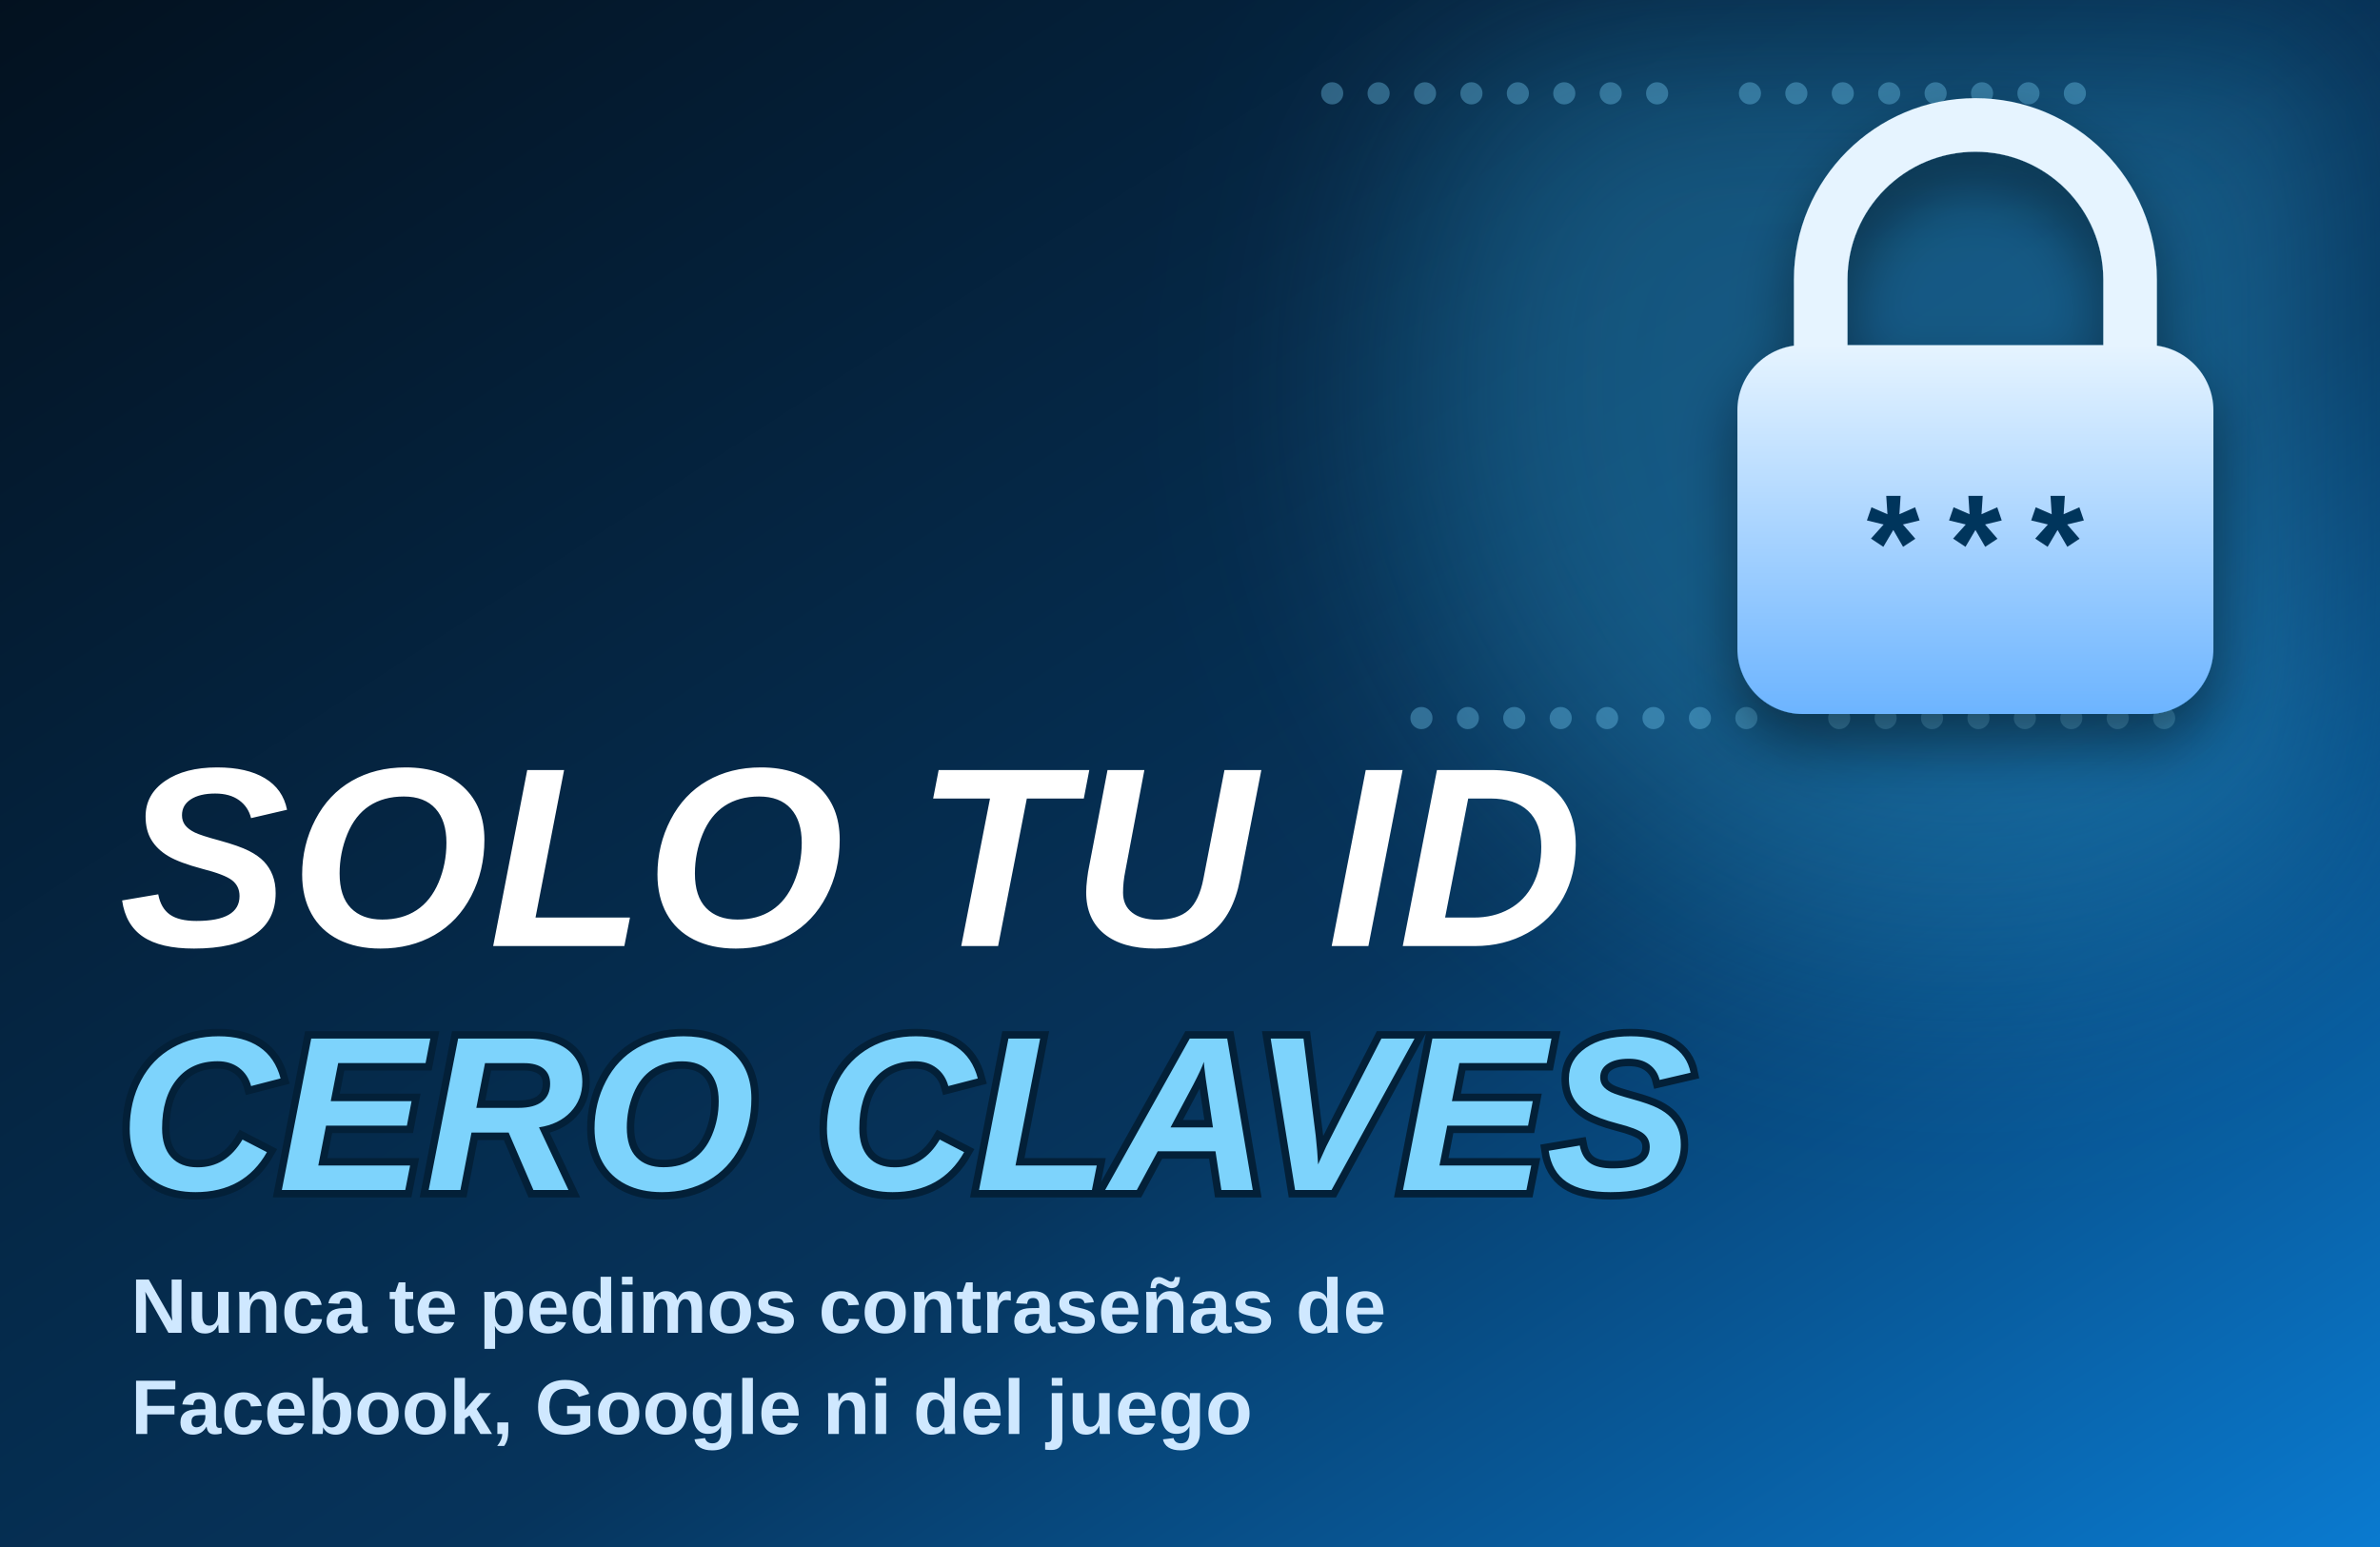
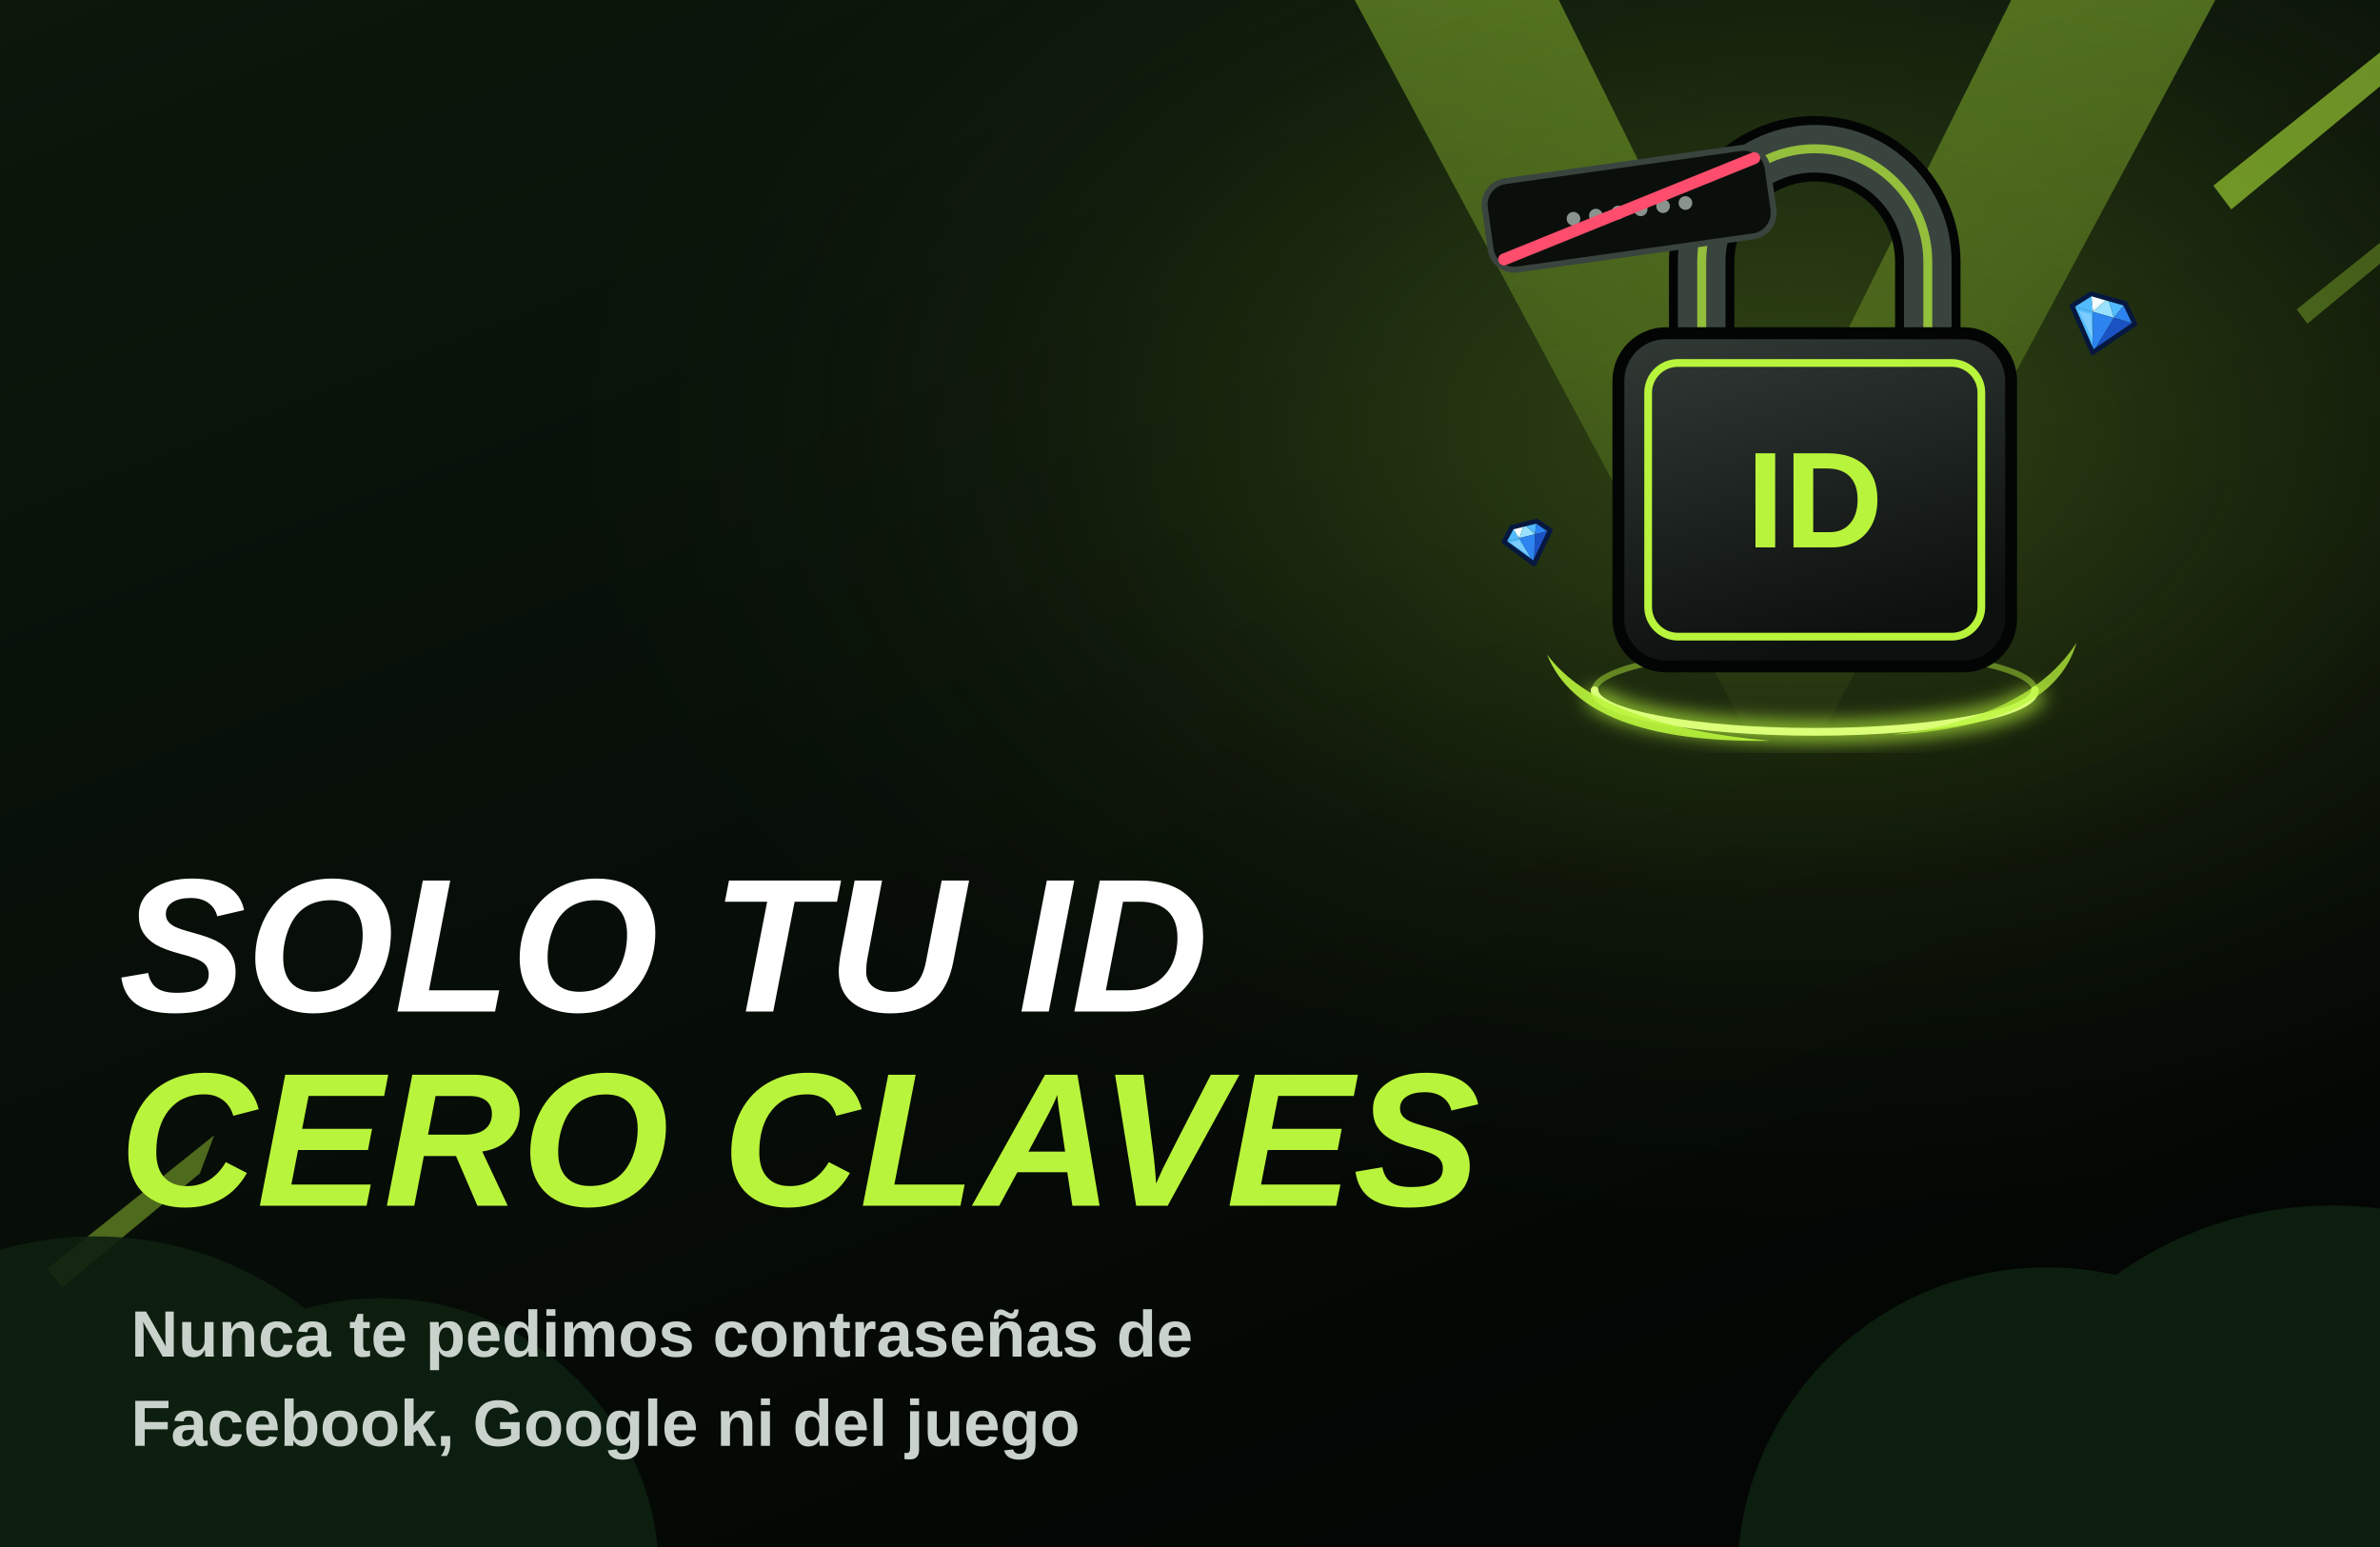
<svg xmlns="http://www.w3.org/2000/svg" viewBox="0 0 800 520" width="800" height="520">
  <defs>
-     <linearGradient id="bg" x1="0" y1="0" x2="1" y2="1">
-       <stop offset="0" stop-color="#03111f" />
-       <stop offset="0.6" stop-color="#06345c" />
-       <stop offset="1" stop-color="#0a7bd1" />
+     <linearGradient id="bg" x1="0" y1="0" x2="0.6" y2="1">
+       <stop offset="0" stop-color="#0c180c" />
+       <stop offset="1" stop-color="#030604" />
    </linearGradient>
-     <linearGradient id="lock" x1="0" y1="0" x2="0" y2="1">
-       <stop offset="0" stop-color="#e6f4ff" />
-       <stop offset="1" stop-color="#6cb4ff" />
+     <linearGradient id="v" x1="0" y1="0" x2="0" y2="1">
+       <stop offset="0" stop-color="#b9f43c" stop-opacity=".4" />
+       <stop offset="1" stop-color="#b9f43c" stop-opacity=".03" />
    </linearGradient>
-     <filter id="glow" x="-50%" y="-50%" width="200%" height="200%">
-       <feGaussianBlur stdDeviation="40" />
+     <radialGradient id="glow" cx="0.75" cy="0.28" r="0.55">
+       <stop offset="0" stop-color="#b9f43c" stop-opacity=".24" />
+       <stop offset=".55" stop-color="#b9f43c" stop-opacity=".05" />
+       <stop offset="1" stop-color="#000" stop-opacity="0" />
+     </radialGradient>
+     <radialGradient id="gemglow">
+       <stop offset="0" stop-color="#4fc3ff" stop-opacity=".5" />
+       <stop offset="1" stop-color="#4fc3ff" stop-opacity="0" />
+     </radialGradient>
+     <linearGradient id="dark" x1="0" y1="0" x2="0.3" y2="1">
+       <stop offset="0" stop-color="#323a36" />
+       <stop offset="1" stop-color="#0c100e" />
+     </linearGradient>
+     <linearGradient id="lid" x1="0" y1="0" x2="0" y2="1">
+       <stop offset="0" stop-color="#47524c" />
+       <stop offset="1" stop-color="#1b221e" />
+     </linearGradient>
+     <filter id="soft" x="-50%" y="-50%" width="200%" height="200%">
+       <feGaussianBlur stdDeviation="3" />
    </filter>
-     <filter id="shadow" x="-30%" y="-30%" width="160%" height="170%">
-       <feDropShadow dx="0" dy="10" stdDeviation="10" flood-color="#000" flood-opacity=".45" />
-     </filter>
+     <path id="spark" d="M0 -10L2.2 -2.2L10 0L2.2 2.2L0 10L-2.2 2.2L-10 0L-2.2 -2.2Z" fill="#fff" />
  </defs>
  <rect width="800" height="520" fill="url(#bg)" />
-   <circle cx="660" cy="130" r="190" fill="#38bdf8" opacity=".3" filter="url(#glow)" />
-   <g font-family="Courier New, monospace" font-weight="700" font-size="26" fill="#7dd3fc" fill-opacity=".35">
-     <text x="440" y="40">•••••••• ••••••••</text>
-     <text x="470" y="250">•••••••• ••••••••</text>
+   <path d="M450 -10H519L600 153.45L681 -10H750L612 247.5H588Z" fill="url(#v)" />
+   <rect width="800" height="520" fill="url(#glow)" />
+   <path d="M744 62.4L814 6.4L808 22.4L750 70.4Z" fill="#b9f43c" opacity="0.55" />
+   <path d="M772 104L814 70.4L810.4 80L775.6 108.8Z" fill="#b9f43c" opacity="0.3" />
+   <path d="M16 426.4L72 381.6L67.2 394.4L20.8 432.8Z" fill="#b9f43c" opacity="0.4" />
+   <circle cx="32" cy="530" r="114.4" fill="#0d200f" opacity=".9" />
+   <circle cx="128" cy="530" r="93.6" fill="#0d200f" opacity=".9" />
+   <circle cx="688" cy="530" r="104" fill="#0d200f" opacity=".9" />
+   <circle cx="784" cy="530" r="124.8" fill="#0d200f" opacity=".9" />
+   <g transform="translate(610 140) scale(1)">
+     <path d="M-74 92A74 14 0 0 1 74 92" fill="none" stroke="#b9f43c" stroke-opacity=".45" stroke-width="2" />
+     <path d="M-38 -24V-52A38 38 0 0 1 38 -52V-24" fill="none" stroke="#030504" stroke-width="22" />
+     <path d="M-38 -24V-52A38 38 0 0 1 38 -52V-24" fill="none" stroke="#3a443e" stroke-width="16" />
+     <path d="M-38 -24V-52A38 38 0 0 1 38 -52V-24" fill="none" stroke="#b9f43c" stroke-width="3" stroke-opacity=".7" />
+     <rect x="-66" y="-28" width="132" height="112" rx="16" fill="url(#dark)" stroke="#030504" stroke-width="4" />
+     <rect x="-56" y="-18" width="112" height="92" rx="10" fill="none" stroke="#b9f43c" stroke-width="2.6" />
+     <text x="0" y="44" font-family="Arial Black, Arial, Helvetica, sans-serif" font-weight="900" font-size="46" fill="#b9f43c" text-anchor="middle">ID</text>
+     <g transform="translate(-112 -78) rotate(-8)">
+       <rect x="0" y="0" width="96" height="30" rx="8" fill="#0b0f0c" stroke="#3a443e" stroke-width="2" />
+       <text x="48" y="21" font-family="Arial, Helvetica, sans-serif" font-weight="900" font-size="16" fill="#8a948e" text-anchor="middle" letter-spacing="2">••••••</text>
+       <path d="M4 26L92 4" stroke="#ff4d6d" stroke-width="4" stroke-linecap="round" />
+     </g>
+     <g transform="rotate(16 96 -30.54)" stroke-linejoin="round">
+       <path d="M90.06 -40L85 -34.324L92.333 -34.324Z" fill="#52bbff" />
+       <path d="M90.06 -40L96 -40L92.333 -34.324Z" fill="#e3f9ff" />
+       <path d="M96 -40L92.333 -34.324L99.667 -34.324Z" fill="#98e1ff" />
+       <path d="M96 -40L101.94 -40L99.667 -34.324Z" fill="#52bbff" />
+       <path d="M101.94 -40L107 -34.324L99.667 -34.324Z" fill="#2d84f0" />
+       <path d="M85 -34.324L92.333 -34.324L96 -21.08Z" fill="#52bbff" />
+       <path d="M92.333 -34.324L99.667 -34.324L96 -21.08Z" fill="#2d84f0" />
+       <path d="M99.667 -34.324L107 -34.324L96 -21.08Z" fill="#1a52c4" />
+       <path d="M91.38 -39.054L94.68 -39.054L91.673 -35.27Z" fill="#fff" opacity=".7" />
+       <path d="M87.64 -33.378L91.893 -33.378L94.9 -25.242Z" fill="#fff" opacity=".25" />
+       <path d="M90.06 -40H101.94L107 -34.324L96 -21.08L85 -34.324Z" fill="none" stroke="#06183f" stroke-width="1.6" />
+     </g>
+     <g transform="rotate(-14 -96 42.88)" stroke-linejoin="round">
+       <path d="M-100.32 36L-104 40.128L-98.667 40.128Z" fill="#52bbff" />
+       <path d="M-100.32 36L-96 36L-98.667 40.128Z" fill="#e3f9ff" />
+       <path d="M-96 36L-98.667 40.128L-93.333 40.128Z" fill="#98e1ff" />
+       <path d="M-96 36L-91.68 36L-93.333 40.128Z" fill="#52bbff" />
+       <path d="M-91.68 36L-88 40.128L-93.333 40.128Z" fill="#2d84f0" />
+       <path d="M-104 40.128L-98.667 40.128L-96 49.76Z" fill="#52bbff" />
+       <path d="M-98.667 40.128L-93.333 40.128L-96 49.76Z" fill="#2d84f0" />
+       <path d="M-93.333 40.128L-88 40.128L-96 49.76Z" fill="#1a52c4" />
+       <path d="M-99.36 36.688L-96.96 36.688L-99.147 39.44Z" fill="#fff" opacity=".7" />
+       <path d="M-102.08 40.816L-98.987 40.816L-96.8 46.733Z" fill="#fff" opacity=".25" />
+       <path d="M-100.32 36H-91.68L-88 40.128L-96 49.76L-104 40.128Z" fill="none" stroke="#06183f" stroke-width="1.6" />
+     </g>
+     <path d="M-74 92A74 14 0 0 0 74 92" fill="none" stroke="#b9f43c" stroke-width="7" filter="url(#soft)" opacity=".75" />
+     <path d="M-74 92A74 14 0 0 0 74 92" fill="none" stroke="#dcff7a" stroke-width="2.6" stroke-linecap="round" />
+     <path d="M-90 80Q-78 110 -14.8 109Q-72 104 -90 80Z" fill="#b9f43c" opacity=".9" />
+     <path d="M88 76Q80 104 25.9 107Q72 101 88 76Z" fill="#b9f43c" opacity=".75" />
  </g>
-   <g filter="url(#shadow)">
-     <path d="M612 120 v-26 a52 52 0 0 1 104 0 v26" fill="none" stroke="#e6f4ff" stroke-width="18" />
-     <rect x="584" y="116" rx="22" width="160" height="124" fill="url(#lock)" />
-     <text x="664" y="200" text-anchor="middle" font-family="Courier New, monospace" font-weight="700" font-size="46" fill="#06345c">***</text>
-   </g>
-   <text x="40" y="318" font-family="Arial Black, Impact, Arial, sans-serif" font-weight="900" font-style="italic" font-size="86" fill="#fff">SOLO TU ID</text>
-   <text x="40" y="400" font-family="Arial Black, Impact, Arial, sans-serif" font-weight="900" font-style="italic" font-size="74" fill="#7dd3fc" stroke="#032038" stroke-width="5" paint-order="stroke">CERO CLAVES</text>
-   <text x="44" y="448" font-family="Arial, Helvetica, sans-serif" font-weight="700" font-size="26" fill="#cfe8ff">Nunca te pedimos contraseñas de</text>
-   <text x="44" y="482" font-family="Arial, Helvetica, sans-serif" font-weight="700" font-size="26" fill="#cfe8ff">Facebook, Google ni del juego</text>
+   <text x="40" y="340" font-family="Arial Black, Arial, Helvetica, sans-serif" font-weight="900" font-style="italic" font-size="64" fill="#fff">SOLO TU ID</text>
+   <text x="40" y="405.28" font-family="Arial Black, Arial, Helvetica, sans-serif" font-weight="900" font-style="italic" font-size="64" fill="#b9f43c">CERO CLAVES</text>
+   <text x="44" y="456" font-family="Arial, Helvetica, sans-serif" font-weight="700" font-size="22" fill="#c9d3cc" text-anchor="start">Nunca te pedimos contraseñas de</text>
+   <text x="44" y="486" font-family="Arial, Helvetica, sans-serif" font-weight="700" font-size="22" fill="#c9d3cc" text-anchor="start">Facebook, Google ni del juego</text>
</svg>
